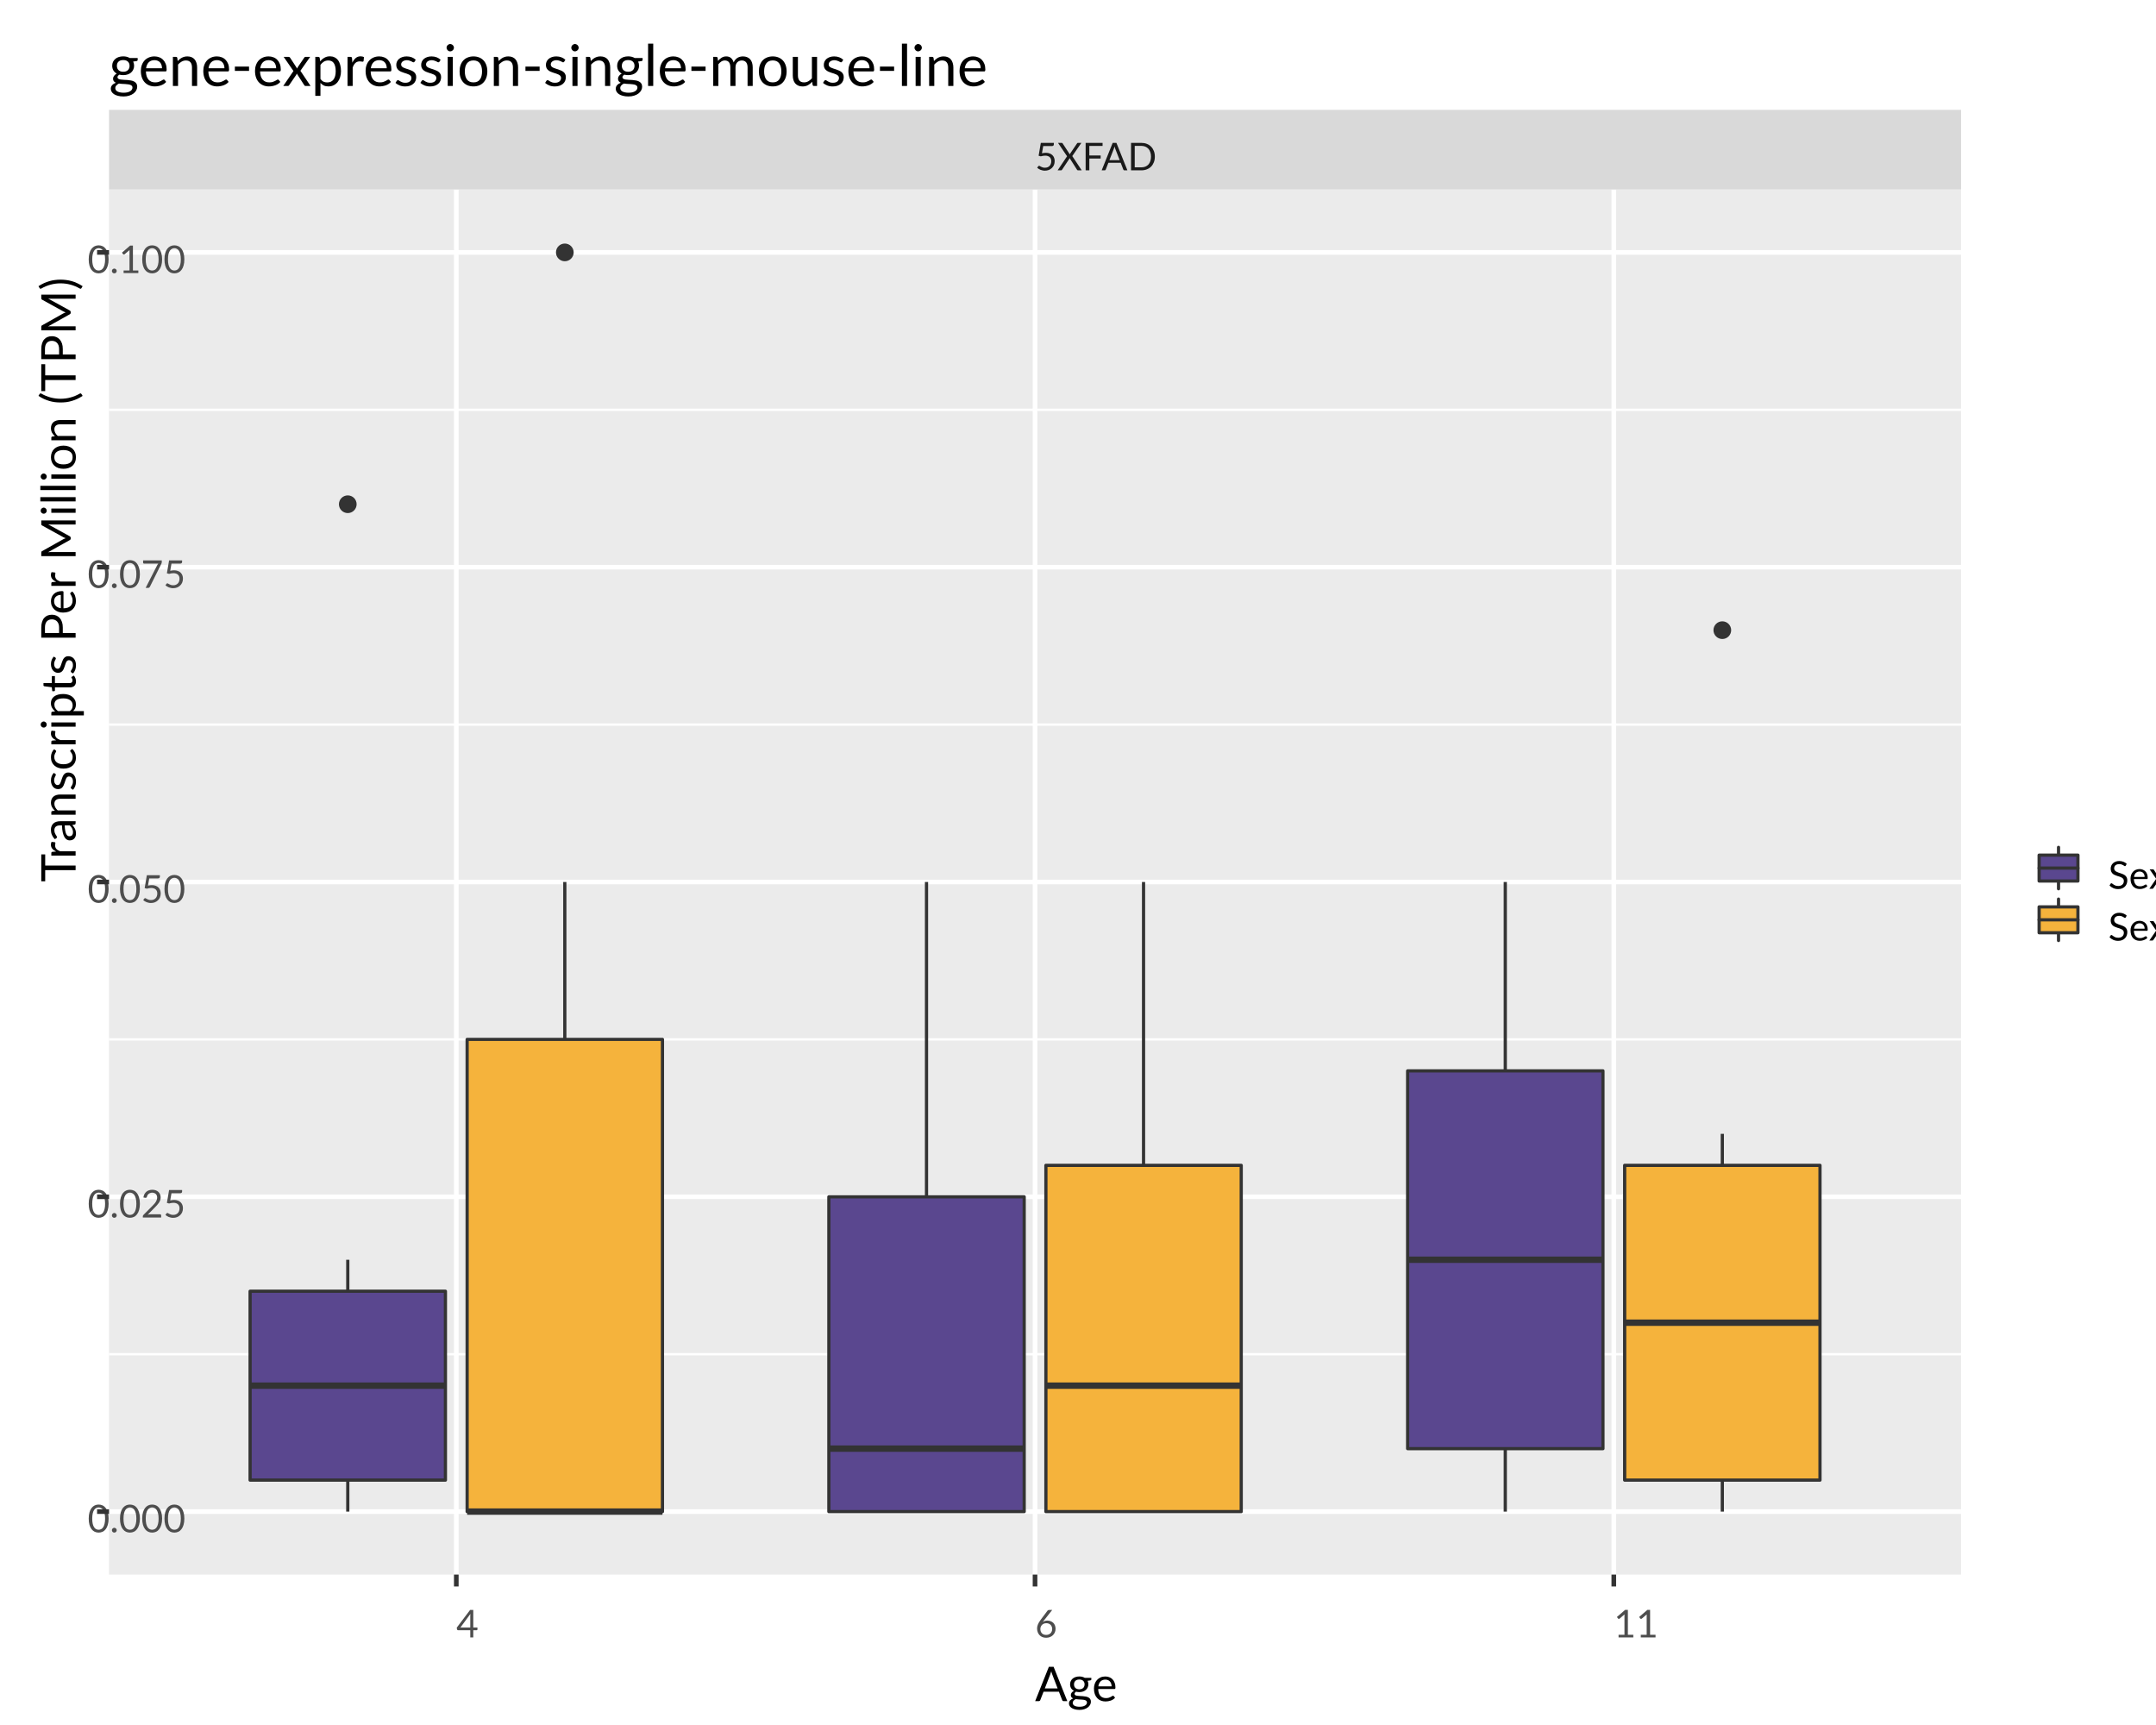
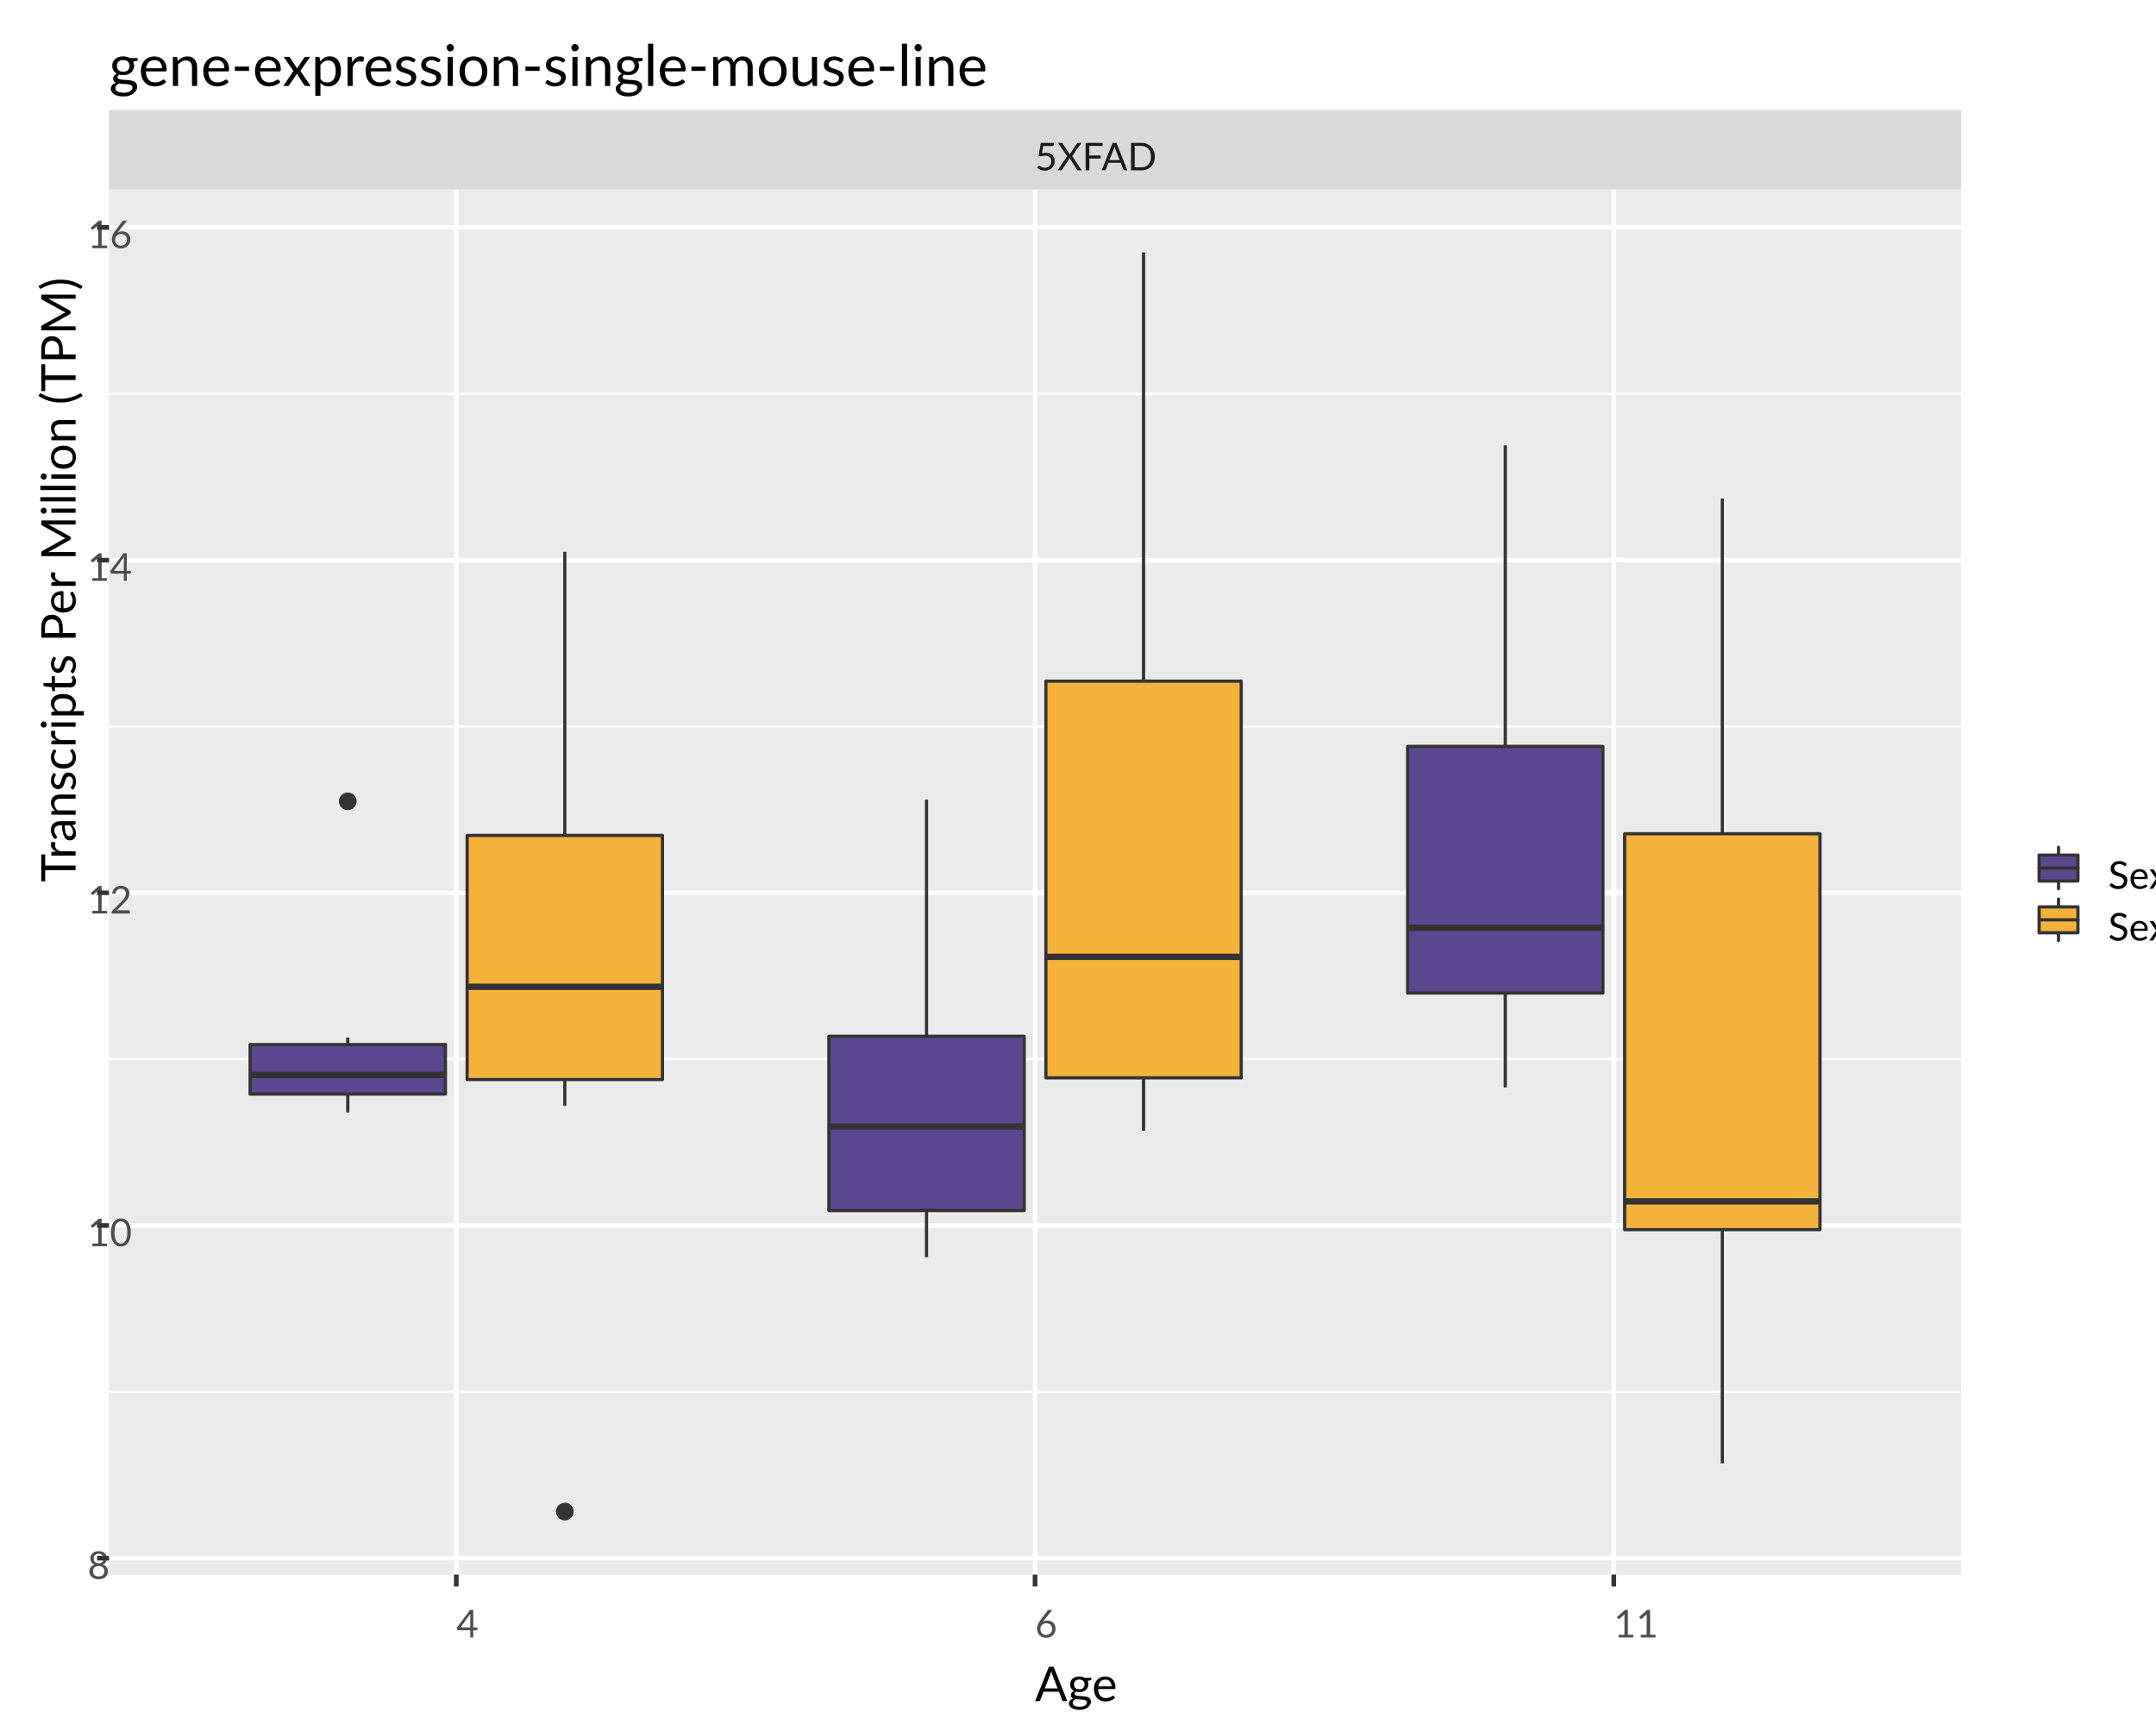
<svg xmlns="http://www.w3.org/2000/svg" viewBox="0 0 720.00 576.00">
  <defs>
    <style type="text/css">
    line, polyline, polygon, path, rect, circle {
      fill: none;
      stroke: #000000;
      stroke-linecap: round;
      stroke-linejoin: round;
      stroke-miterlimit: 10.00;
    }
  </style>
  </defs>
  <rect width="100%" height="100%" style="stroke: none; fill: #FFFFFF;" />
  <rect x="0.00" y="0.00" width="720.00" height="576.00" style="stroke-width: 1.55; stroke: #FFFFFF; fill: #FFFFFF;" />
  <defs>
    <clipPath id="cpMzYuNDF8NjU0LjkwfDUyNS43N3w2My4yNQ==">
      <rect x="36.41" y="63.25" width="618.49" height="462.52" />
    </clipPath>
  </defs>
  <rect x="36.41" y="63.25" width="618.49" height="462.52" style="stroke-width: 1.55; stroke: none; fill: #EBEBEB;" clip-path="url(#cpMzYuNDF8NjU0LjkwfDUyNS43N3w2My4yNQ==)" />
-   <polyline points="36.41,452.19 654.90,452.19 " style="stroke-width: 0.78; stroke: #FFFFFF; stroke-linecap: butt;" clip-path="url(#cpMzYuNDF8NjU0LjkwfDUyNS43N3w2My4yNQ==)" />
-   <polyline points="36.41,347.07 654.90,347.07 " style="stroke-width: 0.78; stroke: #FFFFFF; stroke-linecap: butt;" clip-path="url(#cpMzYuNDF8NjU0LjkwfDUyNS43N3w2My4yNQ==)" />
-   <polyline points="36.41,241.95 654.90,241.95 " style="stroke-width: 0.78; stroke: #FFFFFF; stroke-linecap: butt;" clip-path="url(#cpMzYuNDF8NjU0LjkwfDUyNS43N3w2My4yNQ==)" />
-   <polyline points="36.41,136.83 654.90,136.83 " style="stroke-width: 0.78; stroke: #FFFFFF; stroke-linecap: butt;" clip-path="url(#cpMzYuNDF8NjU0LjkwfDUyNS43N3w2My4yNQ==)" />
-   <polyline points="36.41,504.74 654.90,504.74 " style="stroke-width: 1.55; stroke: #FFFFFF; stroke-linecap: butt;" clip-path="url(#cpMzYuNDF8NjU0LjkwfDUyNS43N3w2My4yNQ==)" />
-   <polyline points="36.41,399.63 654.90,399.63 " style="stroke-width: 1.55; stroke: #FFFFFF; stroke-linecap: butt;" clip-path="url(#cpMzYuNDF8NjU0LjkwfDUyNS43N3w2My4yNQ==)" />
-   <polyline points="36.41,294.51 654.90,294.51 " style="stroke-width: 1.55; stroke: #FFFFFF; stroke-linecap: butt;" clip-path="url(#cpMzYuNDF8NjU0LjkwfDUyNS43N3w2My4yNQ==)" />
-   <polyline points="36.41,189.39 654.90,189.39 " style="stroke-width: 1.55; stroke: #FFFFFF; stroke-linecap: butt;" clip-path="url(#cpMzYuNDF8NjU0LjkwfDUyNS43N3w2My4yNQ==)" />
-   <polyline points="36.41,84.28 654.90,84.28 " style="stroke-width: 1.55; stroke: #FFFFFF; stroke-linecap: butt;" clip-path="url(#cpMzYuNDF8NjU0LjkwfDUyNS43N3w2My4yNQ==)" />
+   <polyline points="36.41,464.75 654.90,464.75 " style="stroke-width: 0.78; stroke: #FFFFFF; stroke-linecap: butt;" clip-path="url(#cpMzYuNDF8NjU0LjkwfDUyNS43N3w2My4yNQ==)" />
+   <polyline points="36.41,353.66 654.90,353.66 " style="stroke-width: 0.78; stroke: #FFFFFF; stroke-linecap: butt;" clip-path="url(#cpMzYuNDF8NjU0LjkwfDUyNS43N3w2My4yNQ==)" />
+   <polyline points="36.41,242.58 654.90,242.58 " style="stroke-width: 0.78; stroke: #FFFFFF; stroke-linecap: butt;" clip-path="url(#cpMzYuNDF8NjU0LjkwfDUyNS43N3w2My4yNQ==)" />
+   <polyline points="36.41,131.49 654.90,131.49 " style="stroke-width: 0.78; stroke: #FFFFFF; stroke-linecap: butt;" clip-path="url(#cpMzYuNDF8NjU0LjkwfDUyNS43N3w2My4yNQ==)" />
+   <polyline points="36.41,520.30 654.90,520.30 " style="stroke-width: 1.55; stroke: #FFFFFF; stroke-linecap: butt;" clip-path="url(#cpMzYuNDF8NjU0LjkwfDUyNS43N3w2My4yNQ==)" />
+   <polyline points="36.41,409.21 654.90,409.21 " style="stroke-width: 1.55; stroke: #FFFFFF; stroke-linecap: butt;" clip-path="url(#cpMzYuNDF8NjU0LjkwfDUyNS43N3w2My4yNQ==)" />
+   <polyline points="36.41,298.12 654.90,298.12 " style="stroke-width: 1.55; stroke: #FFFFFF; stroke-linecap: butt;" clip-path="url(#cpMzYuNDF8NjU0LjkwfDUyNS43N3w2My4yNQ==)" />
+   <polyline points="36.41,187.03 654.90,187.03 " style="stroke-width: 1.55; stroke: #FFFFFF; stroke-linecap: butt;" clip-path="url(#cpMzYuNDF8NjU0LjkwfDUyNS43N3w2My4yNQ==)" />
+   <polyline points="36.41,75.94 654.90,75.94 " style="stroke-width: 1.55; stroke: #FFFFFF; stroke-linecap: butt;" clip-path="url(#cpMzYuNDF8NjU0LjkwfDUyNS43N3w2My4yNQ==)" />
  <polyline points="152.38,525.77 152.38,63.25 " style="stroke-width: 1.55; stroke: #FFFFFF; stroke-linecap: butt;" clip-path="url(#cpMzYuNDF8NjU0LjkwfDUyNS43N3w2My4yNQ==)" />
  <polyline points="345.65,525.77 345.65,63.25 " style="stroke-width: 1.55; stroke: #FFFFFF; stroke-linecap: butt;" clip-path="url(#cpMzYuNDF8NjU0LjkwfDUyNS43N3w2My4yNQ==)" />
  <polyline points="538.93,525.77 538.93,63.25 " style="stroke-width: 1.55; stroke: #FFFFFF; stroke-linecap: butt;" clip-path="url(#cpMzYuNDF8NjU0LjkwfDUyNS43N3w2My4yNQ==)" />
-   <circle cx="116.14" cy="168.37" r="1.95pt" style="stroke-width: 0.71; stroke: #333333; fill: #333333;" clip-path="url(#cpMzYuNDF8NjU0LjkwfDUyNS43N3w2My4yNQ==)" />
-   <line x1="116.14" y1="431.16" x2="116.14" y2="420.65" style="stroke-width: 1.07; stroke: #333333; stroke-linecap: butt;" clip-path="url(#cpMzYuNDF8NjU0LjkwfDUyNS43N3w2My4yNQ==)" />
-   <line x1="116.14" y1="494.23" x2="116.14" y2="504.74" style="stroke-width: 1.07; stroke: #333333; stroke-linecap: butt;" clip-path="url(#cpMzYuNDF8NjU0LjkwfDUyNS43N3w2My4yNQ==)" />
-   <polygon points="83.52,431.16 83.52,494.23 148.75,494.23 148.75,431.16 83.52,431.16 " style="stroke-width: 1.07; stroke: #333333; fill: #5A478F;" clip-path="url(#cpMzYuNDF8NjU0LjkwfDUyNS43N3w2My4yNQ==)" />
-   <line x1="83.52" y1="462.70" x2="148.75" y2="462.70" style="stroke-width: 2.13; stroke: #333333; stroke-linecap: butt;" clip-path="url(#cpMzYuNDF8NjU0LjkwfDUyNS43N3w2My4yNQ==)" />
-   <circle cx="188.62" cy="84.28" r="1.95pt" style="stroke-width: 0.71; stroke: #333333; fill: #333333;" clip-path="url(#cpMzYuNDF8NjU0LjkwfDUyNS43N3w2My4yNQ==)" />
-   <line x1="188.62" y1="347.07" x2="188.62" y2="294.51" style="stroke-width: 1.07; stroke: #333333; stroke-linecap: butt;" clip-path="url(#cpMzYuNDF8NjU0LjkwfDUyNS43N3w2My4yNQ==)" />
-   <line x1="188.62" y1="504.74" x2="188.62" y2="504.74" style="stroke-width: 1.07; stroke: #333333; stroke-linecap: butt;" clip-path="url(#cpMzYuNDF8NjU0LjkwfDUyNS43N3w2My4yNQ==)" />
-   <polygon points="156.00,347.07 156.00,504.74 221.23,504.74 221.23,347.07 156.00,347.07 " style="stroke-width: 1.07; stroke: #333333; fill: #F5B33C;" clip-path="url(#cpMzYuNDF8NjU0LjkwfDUyNS43N3w2My4yNQ==)" />
-   <line x1="156.00" y1="504.74" x2="221.23" y2="504.74" style="stroke-width: 2.13; stroke: #333333; stroke-linecap: butt;" clip-path="url(#cpMzYuNDF8NjU0LjkwfDUyNS43N3w2My4yNQ==)" />
-   <line x1="309.41" y1="399.63" x2="309.41" y2="294.51" style="stroke-width: 1.07; stroke: #333333; stroke-linecap: butt;" clip-path="url(#cpMzYuNDF8NjU0LjkwfDUyNS43N3w2My4yNQ==)" />
-   <line x1="309.41" y1="504.74" x2="309.41" y2="504.74" style="stroke-width: 1.07; stroke: #333333; stroke-linecap: butt;" clip-path="url(#cpMzYuNDF8NjU0LjkwfDUyNS43N3w2My4yNQ==)" />
-   <polygon points="276.80,399.63 276.80,504.74 342.03,504.74 342.03,399.63 276.80,399.63 " style="stroke-width: 1.07; stroke: #333333; fill: #5A478F;" clip-path="url(#cpMzYuNDF8NjU0LjkwfDUyNS43N3w2My4yNQ==)" />
-   <line x1="276.80" y1="483.72" x2="342.03" y2="483.72" style="stroke-width: 2.13; stroke: #333333; stroke-linecap: butt;" clip-path="url(#cpMzYuNDF8NjU0LjkwfDUyNS43N3w2My4yNQ==)" />
-   <line x1="381.89" y1="389.12" x2="381.89" y2="294.51" style="stroke-width: 1.07; stroke: #333333; stroke-linecap: butt;" clip-path="url(#cpMzYuNDF8NjU0LjkwfDUyNS43N3w2My4yNQ==)" />
-   <line x1="381.89" y1="504.74" x2="381.89" y2="504.74" style="stroke-width: 1.07; stroke: #333333; stroke-linecap: butt;" clip-path="url(#cpMzYuNDF8NjU0LjkwfDUyNS43N3w2My4yNQ==)" />
-   <polygon points="349.28,389.12 349.28,504.74 414.51,504.74 414.51,389.12 349.28,389.12 " style="stroke-width: 1.07; stroke: #333333; fill: #F5B33C;" clip-path="url(#cpMzYuNDF8NjU0LjkwfDUyNS43N3w2My4yNQ==)" />
-   <line x1="349.28" y1="462.70" x2="414.51" y2="462.70" style="stroke-width: 2.13; stroke: #333333; stroke-linecap: butt;" clip-path="url(#cpMzYuNDF8NjU0LjkwfDUyNS43N3w2My4yNQ==)" />
-   <line x1="502.69" y1="357.58" x2="502.69" y2="294.51" style="stroke-width: 1.07; stroke: #333333; stroke-linecap: butt;" clip-path="url(#cpMzYuNDF8NjU0LjkwfDUyNS43N3w2My4yNQ==)" />
-   <line x1="502.69" y1="483.72" x2="502.69" y2="504.74" style="stroke-width: 1.07; stroke: #333333; stroke-linecap: butt;" clip-path="url(#cpMzYuNDF8NjU0LjkwfDUyNS43N3w2My4yNQ==)" />
-   <polygon points="470.08,357.58 470.08,483.72 535.31,483.72 535.31,357.58 470.08,357.58 " style="stroke-width: 1.07; stroke: #333333; fill: #5A478F;" clip-path="url(#cpMzYuNDF8NjU0LjkwfDUyNS43N3w2My4yNQ==)" />
-   <line x1="470.08" y1="420.65" x2="535.31" y2="420.65" style="stroke-width: 2.13; stroke: #333333; stroke-linecap: butt;" clip-path="url(#cpMzYuNDF8NjU0LjkwfDUyNS43N3w2My4yNQ==)" />
-   <circle cx="575.17" cy="210.42" r="1.95pt" style="stroke-width: 0.71; stroke: #333333; fill: #333333;" clip-path="url(#cpMzYuNDF8NjU0LjkwfDUyNS43N3w2My4yNQ==)" />
-   <line x1="575.17" y1="389.12" x2="575.17" y2="378.60" style="stroke-width: 1.07; stroke: #333333; stroke-linecap: butt;" clip-path="url(#cpMzYuNDF8NjU0LjkwfDUyNS43N3w2My4yNQ==)" />
-   <line x1="575.17" y1="494.23" x2="575.17" y2="504.74" style="stroke-width: 1.07; stroke: #333333; stroke-linecap: butt;" clip-path="url(#cpMzYuNDF8NjU0LjkwfDUyNS43N3w2My4yNQ==)" />
-   <polygon points="542.56,389.12 542.56,494.23 607.79,494.23 607.79,389.12 542.56,389.12 " style="stroke-width: 1.07; stroke: #333333; fill: #F5B33C;" clip-path="url(#cpMzYuNDF8NjU0LjkwfDUyNS43N3w2My4yNQ==)" />
-   <line x1="542.56" y1="441.67" x2="607.79" y2="441.67" style="stroke-width: 2.13; stroke: #333333; stroke-linecap: butt;" clip-path="url(#cpMzYuNDF8NjU0LjkwfDUyNS43N3w2My4yNQ==)" />
+   <circle cx="116.14" cy="267.57" r="1.95pt" style="stroke-width: 0.71; stroke: #333333; fill: #333333;" clip-path="url(#cpMzYuNDF8NjU0LjkwfDUyNS43N3w2My4yNQ==)" />
+   <line x1="116.14" y1="348.80" x2="116.14" y2="346.44" style="stroke-width: 1.07; stroke: #333333; stroke-linecap: butt;" clip-path="url(#cpMzYuNDF8NjU0LjkwfDUyNS43N3w2My4yNQ==)" />
+   <line x1="116.14" y1="365.33" x2="116.14" y2="371.44" style="stroke-width: 1.07; stroke: #333333; stroke-linecap: butt;" clip-path="url(#cpMzYuNDF8NjU0LjkwfDUyNS43N3w2My4yNQ==)" />
+   <polygon points="83.52,348.80 83.52,365.33 148.75,365.33 148.75,348.80 83.52,348.80 " style="stroke-width: 1.07; stroke: #333333; fill: #5A478F;" clip-path="url(#cpMzYuNDF8NjU0LjkwfDUyNS43N3w2My4yNQ==)" />
+   <line x1="83.52" y1="358.94" x2="148.75" y2="358.94" style="stroke-width: 2.13; stroke: #333333; stroke-linecap: butt;" clip-path="url(#cpMzYuNDF8NjU0LjkwfDUyNS43N3w2My4yNQ==)" />
+   <circle cx="188.62" cy="504.74" r="1.95pt" style="stroke-width: 0.71; stroke: #333333; fill: #333333;" clip-path="url(#cpMzYuNDF8NjU0LjkwfDUyNS43N3w2My4yNQ==)" />
+   <line x1="188.62" y1="278.96" x2="188.62" y2="184.26" style="stroke-width: 1.07; stroke: #333333; stroke-linecap: butt;" clip-path="url(#cpMzYuNDF8NjU0LjkwfDUyNS43N3w2My4yNQ==)" />
+   <line x1="188.62" y1="360.47" x2="188.62" y2="369.22" style="stroke-width: 1.07; stroke: #333333; stroke-linecap: butt;" clip-path="url(#cpMzYuNDF8NjU0LjkwfDUyNS43N3w2My4yNQ==)" />
+   <polygon points="156.00,278.96 156.00,360.47 221.23,360.47 221.23,278.96 156.00,278.96 " style="stroke-width: 1.07; stroke: #333333; fill: #F5B33C;" clip-path="url(#cpMzYuNDF8NjU0LjkwfDUyNS43N3w2My4yNQ==)" />
+   <line x1="156.00" y1="329.50" x2="221.23" y2="329.50" style="stroke-width: 2.13; stroke: #333333; stroke-linecap: butt;" clip-path="url(#cpMzYuNDF8NjU0LjkwfDUyNS43N3w2My4yNQ==)" />
+   <line x1="309.41" y1="346.03" x2="309.41" y2="267.02" style="stroke-width: 1.07; stroke: #333333; stroke-linecap: butt;" clip-path="url(#cpMzYuNDF8NjU0LjkwfDUyNS43N3w2My4yNQ==)" />
+   <line x1="309.41" y1="404.21" x2="309.41" y2="419.76" style="stroke-width: 1.07; stroke: #333333; stroke-linecap: butt;" clip-path="url(#cpMzYuNDF8NjU0LjkwfDUyNS43N3w2My4yNQ==)" />
+   <polygon points="276.80,346.03 276.80,404.21 342.03,404.21 342.03,346.03 276.80,346.03 " style="stroke-width: 1.07; stroke: #333333; fill: #5A478F;" clip-path="url(#cpMzYuNDF8NjU0LjkwfDUyNS43N3w2My4yNQ==)" />
+   <line x1="276.80" y1="376.16" x2="342.03" y2="376.16" style="stroke-width: 2.13; stroke: #333333; stroke-linecap: butt;" clip-path="url(#cpMzYuNDF8NjU0LjkwfDUyNS43N3w2My4yNQ==)" />
+   <line x1="381.89" y1="227.44" x2="381.89" y2="84.28" style="stroke-width: 1.07; stroke: #333333; stroke-linecap: butt;" clip-path="url(#cpMzYuNDF8NjU0LjkwfDUyNS43N3w2My4yNQ==)" />
+   <line x1="381.89" y1="359.91" x2="381.89" y2="377.55" style="stroke-width: 1.07; stroke: #333333; stroke-linecap: butt;" clip-path="url(#cpMzYuNDF8NjU0LjkwfDUyNS43N3w2My4yNQ==)" />
+   <polygon points="349.28,227.44 349.28,359.91 414.51,359.91 414.51,227.44 349.28,227.44 " style="stroke-width: 1.07; stroke: #333333; fill: #F5B33C;" clip-path="url(#cpMzYuNDF8NjU0LjkwfDUyNS43N3w2My4yNQ==)" />
+   <line x1="349.28" y1="319.50" x2="414.51" y2="319.50" style="stroke-width: 2.13; stroke: #333333; stroke-linecap: butt;" clip-path="url(#cpMzYuNDF8NjU0LjkwfDUyNS43N3w2My4yNQ==)" />
+   <line x1="502.69" y1="249.24" x2="502.69" y2="148.71" style="stroke-width: 1.07; stroke: #333333; stroke-linecap: butt;" clip-path="url(#cpMzYuNDF8NjU0LjkwfDUyNS43N3w2My4yNQ==)" />
+   <line x1="502.69" y1="331.59" x2="502.69" y2="363.11" style="stroke-width: 1.07; stroke: #333333; stroke-linecap: butt;" clip-path="url(#cpMzYuNDF8NjU0LjkwfDUyNS43N3w2My4yNQ==)" />
+   <polygon points="470.08,249.24 470.08,331.59 535.31,331.59 535.31,249.24 470.08,249.24 " style="stroke-width: 1.07; stroke: #333333; fill: #5A478F;" clip-path="url(#cpMzYuNDF8NjU0LjkwfDUyNS43N3w2My4yNQ==)" />
+   <line x1="470.08" y1="309.78" x2="535.31" y2="309.78" style="stroke-width: 2.13; stroke: #333333; stroke-linecap: butt;" clip-path="url(#cpMzYuNDF8NjU0LjkwfDUyNS43N3w2My4yNQ==)" />
+   <line x1="575.17" y1="278.40" x2="575.17" y2="166.48" style="stroke-width: 1.07; stroke: #333333; stroke-linecap: butt;" clip-path="url(#cpMzYuNDF8NjU0LjkwfDUyNS43N3w2My4yNQ==)" />
+   <line x1="575.17" y1="410.60" x2="575.17" y2="488.64" style="stroke-width: 1.07; stroke: #333333; stroke-linecap: butt;" clip-path="url(#cpMzYuNDF8NjU0LjkwfDUyNS43N3w2My4yNQ==)" />
+   <polygon points="542.56,278.40 542.56,410.60 607.79,410.60 607.79,278.40 542.56,278.40 " style="stroke-width: 1.07; stroke: #333333; fill: #F5B33C;" clip-path="url(#cpMzYuNDF8NjU0LjkwfDUyNS43N3w2My4yNQ==)" />
+   <line x1="542.56" y1="401.15" x2="607.79" y2="401.15" style="stroke-width: 2.13; stroke: #333333; stroke-linecap: butt;" clip-path="url(#cpMzYuNDF8NjU0LjkwfDUyNS43N3w2My4yNQ==)" />
  <defs>
    <clipPath id="cpMC4wMHw3MjAuMDB8NTc2LjAwfDAuMDA=">
      <rect x="0.00" y="0.00" width="720.00" height="576.00" />
    </clipPath>
  </defs>
  <defs>
    <clipPath id="cpMzYuNDF8NjU0LjkwfDYzLjI1fDM2LjY4">
      <rect x="36.41" y="36.68" width="618.49" height="26.58" />
    </clipPath>
  </defs>
  <rect x="36.41" y="36.68" width="618.49" height="26.58" style="stroke-width: 1.55; stroke: none; fill: #D9D9D9;" clip-path="url(#cpMzYuNDF8NjU0LjkwfDYzLjI1fDM2LjY4)" />
  <g clip-path="url(#cpMzYuNDF8NjU0LjkwfDYzLjI1fDM2LjY4)">
    <text x="345.65" y="56.88" style="font-size: 12.80px; fill: #1A1A1A; font-family: Lato;" textLength="0.00px" lengthAdjust="spacingAndGlyphs">5XFAD</text>
  </g>
  <defs>
    <clipPath id="cpMC4wMHw3MjAuMDB8NTc2LjAwfDAuMDA=">
      <rect x="0.00" y="0.00" width="720.00" height="576.00" />
    </clipPath>
  </defs>
  <polyline points="152.38,529.75 152.38,525.77 " style="stroke-width: 1.55; stroke: #333333; stroke-linecap: butt;" clip-path="url(#cpMC4wMHw3MjAuMDB8NTc2LjAwfDAuMDA=)" />
  <polyline points="345.65,529.75 345.65,525.77 " style="stroke-width: 1.55; stroke: #333333; stroke-linecap: butt;" clip-path="url(#cpMC4wMHw3MjAuMDB8NTc2LjAwfDAuMDA=)" />
  <polyline points="538.93,529.75 538.93,525.77 " style="stroke-width: 1.55; stroke: #333333; stroke-linecap: butt;" clip-path="url(#cpMC4wMHw3MjAuMDB8NTc2LjAwfDAuMDA=)" />
  <g clip-path="url(#cpMC4wMHw3MjAuMDB8NTc2LjAwfDAuMDA=)">
    <text x="152.38" y="546.76" style="font-size: 12.80px; fill: #4D4D4D; font-family: Lato;" textLength="0.00px" lengthAdjust="spacingAndGlyphs">4</text>
  </g>
  <g clip-path="url(#cpMC4wMHw3MjAuMDB8NTc2LjAwfDAuMDA=)">
    <text x="345.65" y="546.76" style="font-size: 12.80px; fill: #4D4D4D; font-family: Lato;" textLength="0.00px" lengthAdjust="spacingAndGlyphs">6</text>
  </g>
  <g clip-path="url(#cpMC4wMHw3MjAuMDB8NTc2LjAwfDAuMDA=)">
    <text x="538.93" y="546.76" style="font-size: 12.80px; fill: #4D4D4D; font-family: Lato;" textLength="0.00px" lengthAdjust="spacingAndGlyphs">11</text>
  </g>
  <g clip-path="url(#cpMC4wMHw3MjAuMDB8NTc2LjAwfDAuMDA=)">
-     <text x="29.24" y="511.66" style="font-size: 12.80px; fill: #4D4D4D; font-family: Lato;" textLength="0.00px" lengthAdjust="spacingAndGlyphs">0.000</text>
+     <text x="29.24" y="527.21" style="font-size: 12.80px; fill: #4D4D4D; font-family: Lato;" textLength="0.00px" lengthAdjust="spacingAndGlyphs">8</text>
  </g>
  <g clip-path="url(#cpMC4wMHw3MjAuMDB8NTc2LjAwfDAuMDA=)">
-     <text x="29.24" y="406.54" style="font-size: 12.80px; fill: #4D4D4D; font-family: Lato;" textLength="0.00px" lengthAdjust="spacingAndGlyphs">0.025</text>
+     <text x="29.24" y="416.12" style="font-size: 12.80px; fill: #4D4D4D; font-family: Lato;" textLength="0.00px" lengthAdjust="spacingAndGlyphs">10</text>
  </g>
  <g clip-path="url(#cpMC4wMHw3MjAuMDB8NTc2LjAwfDAuMDA=)">
-     <text x="29.24" y="301.42" style="font-size: 12.80px; fill: #4D4D4D; font-family: Lato;" textLength="0.00px" lengthAdjust="spacingAndGlyphs">0.050</text>
+     <text x="29.24" y="305.03" style="font-size: 12.80px; fill: #4D4D4D; font-family: Lato;" textLength="0.00px" lengthAdjust="spacingAndGlyphs">12</text>
  </g>
  <g clip-path="url(#cpMC4wMHw3MjAuMDB8NTc2LjAwfDAuMDA=)">
-     <text x="29.24" y="196.30" style="font-size: 12.80px; fill: #4D4D4D; font-family: Lato;" textLength="0.00px" lengthAdjust="spacingAndGlyphs">0.075</text>
+     <text x="29.24" y="193.94" style="font-size: 12.80px; fill: #4D4D4D; font-family: Lato;" textLength="0.00px" lengthAdjust="spacingAndGlyphs">14</text>
  </g>
  <g clip-path="url(#cpMC4wMHw3MjAuMDB8NTc2LjAwfDAuMDA=)">
-     <text x="29.24" y="91.19" style="font-size: 12.80px; fill: #4D4D4D; font-family: Lato;" textLength="0.00px" lengthAdjust="spacingAndGlyphs">0.100</text>
+     <text x="29.24" y="82.86" style="font-size: 12.80px; fill: #4D4D4D; font-family: Lato;" textLength="0.00px" lengthAdjust="spacingAndGlyphs">16</text>
  </g>
-   <polyline points="32.42,504.74 36.41,504.74 " style="stroke-width: 1.55; stroke: #333333; stroke-linecap: butt;" clip-path="url(#cpMC4wMHw3MjAuMDB8NTc2LjAwfDAuMDA=)" />
-   <polyline points="32.42,399.63 36.41,399.63 " style="stroke-width: 1.55; stroke: #333333; stroke-linecap: butt;" clip-path="url(#cpMC4wMHw3MjAuMDB8NTc2LjAwfDAuMDA=)" />
-   <polyline points="32.42,294.51 36.41,294.51 " style="stroke-width: 1.55; stroke: #333333; stroke-linecap: butt;" clip-path="url(#cpMC4wMHw3MjAuMDB8NTc2LjAwfDAuMDA=)" />
-   <polyline points="32.42,189.39 36.41,189.39 " style="stroke-width: 1.55; stroke: #333333; stroke-linecap: butt;" clip-path="url(#cpMC4wMHw3MjAuMDB8NTc2LjAwfDAuMDA=)" />
-   <polyline points="32.42,84.28 36.41,84.28 " style="stroke-width: 1.55; stroke: #333333; stroke-linecap: butt;" clip-path="url(#cpMC4wMHw3MjAuMDB8NTc2LjAwfDAuMDA=)" />
+   <polyline points="32.42,520.30 36.41,520.30 " style="stroke-width: 1.55; stroke: #333333; stroke-linecap: butt;" clip-path="url(#cpMC4wMHw3MjAuMDB8NTc2LjAwfDAuMDA=)" />
+   <polyline points="32.42,409.21 36.41,409.21 " style="stroke-width: 1.55; stroke: #333333; stroke-linecap: butt;" clip-path="url(#cpMC4wMHw3MjAuMDB8NTc2LjAwfDAuMDA=)" />
+   <polyline points="32.42,298.12 36.41,298.12 " style="stroke-width: 1.55; stroke: #333333; stroke-linecap: butt;" clip-path="url(#cpMC4wMHw3MjAuMDB8NTc2LjAwfDAuMDA=)" />
+   <polyline points="32.42,187.03 36.41,187.03 " style="stroke-width: 1.55; stroke: #333333; stroke-linecap: butt;" clip-path="url(#cpMC4wMHw3MjAuMDB8NTc2LjAwfDAuMDA=)" />
+   <polyline points="32.42,75.94 36.41,75.94 " style="stroke-width: 1.55; stroke: #333333; stroke-linecap: butt;" clip-path="url(#cpMC4wMHw3MjAuMDB8NTc2LjAwfDAuMDA=)" />
  <g clip-path="url(#cpMC4wMHw3MjAuMDB8NTc2LjAwfDAuMDA=)">
    <text x="345.65" y="568.03" style="font-size: 16.00px; font-family: Lato;" textLength="0.00px" lengthAdjust="spacingAndGlyphs">Age</text>
  </g>
  <g clip-path="url(#cpMC4wMHw3MjAuMDB8NTc2LjAwfDAuMDA=)">
    <text transform="translate(25.25,294.51) rotate(-90)" style="font-size: 16.00px; font-family: Lato;" textLength="0.00px" lengthAdjust="spacingAndGlyphs">Transcripts Per Million (TPM)</text>
  </g>
  <rect x="670.84" y="265.27" width="41.19" height="58.47" style="stroke-width: 1.55; stroke: none; fill: #FFFFFF;" clip-path="url(#cpMC4wMHw3MjAuMDB8NTc2LjAwfDAuMDA=)" />
  <polyline points="687.45,296.77 687.45,294.18 " style="stroke-width: 1.07; stroke: #333333;" clip-path="url(#cpMC4wMHw3MjAuMDB8NTc2LjAwfDAuMDA=)" />
  <polyline points="687.45,285.54 687.45,282.94 " style="stroke-width: 1.07; stroke: #333333;" clip-path="url(#cpMC4wMHw3MjAuMDB8NTc2LjAwfDAuMDA=)" />
  <rect x="680.97" y="285.54" width="12.96" height="8.64" style="stroke-width: 1.07; stroke: #333333; fill: #5A478F;" clip-path="url(#cpMC4wMHw3MjAuMDB8NTc2LjAwfDAuMDA=)" />
  <polyline points="680.97,289.86 693.93,289.86 " style="stroke-width: 1.07; stroke: #333333;" clip-path="url(#cpMC4wMHw3MjAuMDB8NTc2LjAwfDAuMDA=)" />
  <polyline points="687.45,314.05 687.45,311.46 " style="stroke-width: 1.07; stroke: #333333;" clip-path="url(#cpMC4wMHw3MjAuMDB8NTc2LjAwfDAuMDA=)" />
  <polyline points="687.45,302.82 687.45,300.22 " style="stroke-width: 1.07; stroke: #333333;" clip-path="url(#cpMC4wMHw3MjAuMDB8NTc2LjAwfDAuMDA=)" />
  <rect x="680.97" y="302.82" width="12.96" height="8.64" style="stroke-width: 1.07; stroke: #333333; fill: #F5B33C;" clip-path="url(#cpMC4wMHw3MjAuMDB8NTc2LjAwfDAuMDA=)" />
  <polyline points="680.97,307.14 693.93,307.14 " style="stroke-width: 1.07; stroke: #333333;" clip-path="url(#cpMC4wMHw3MjAuMDB8NTc2LjAwfDAuMDA=)" />
  <g clip-path="url(#cpMC4wMHw3MjAuMDB8NTc2LjAwfDAuMDA=)">
    <text x="704.06" y="296.77" style="font-size: 12.80px; font-family: Lato;" textLength="0.00px" lengthAdjust="spacingAndGlyphs">Sex: Female</text>
  </g>
  <g clip-path="url(#cpMC4wMHw3MjAuMDB8NTc2LjAwfDAuMDA=)">
    <text x="704.06" y="314.05" style="font-size: 12.80px; font-family: Lato;" textLength="0.00px" lengthAdjust="spacingAndGlyphs">Sex: Male</text>
  </g>
  <g clip-path="url(#cpMC4wMHw3MjAuMDB8NTc2LjAwfDAuMDA=)">
    <text x="36.41" y="28.71" style="font-size: 19.20px; font-family: Lato;" textLength="0.00px" lengthAdjust="spacingAndGlyphs">gene-expression-single-mouse-line</text>
  </g>
</svg>
